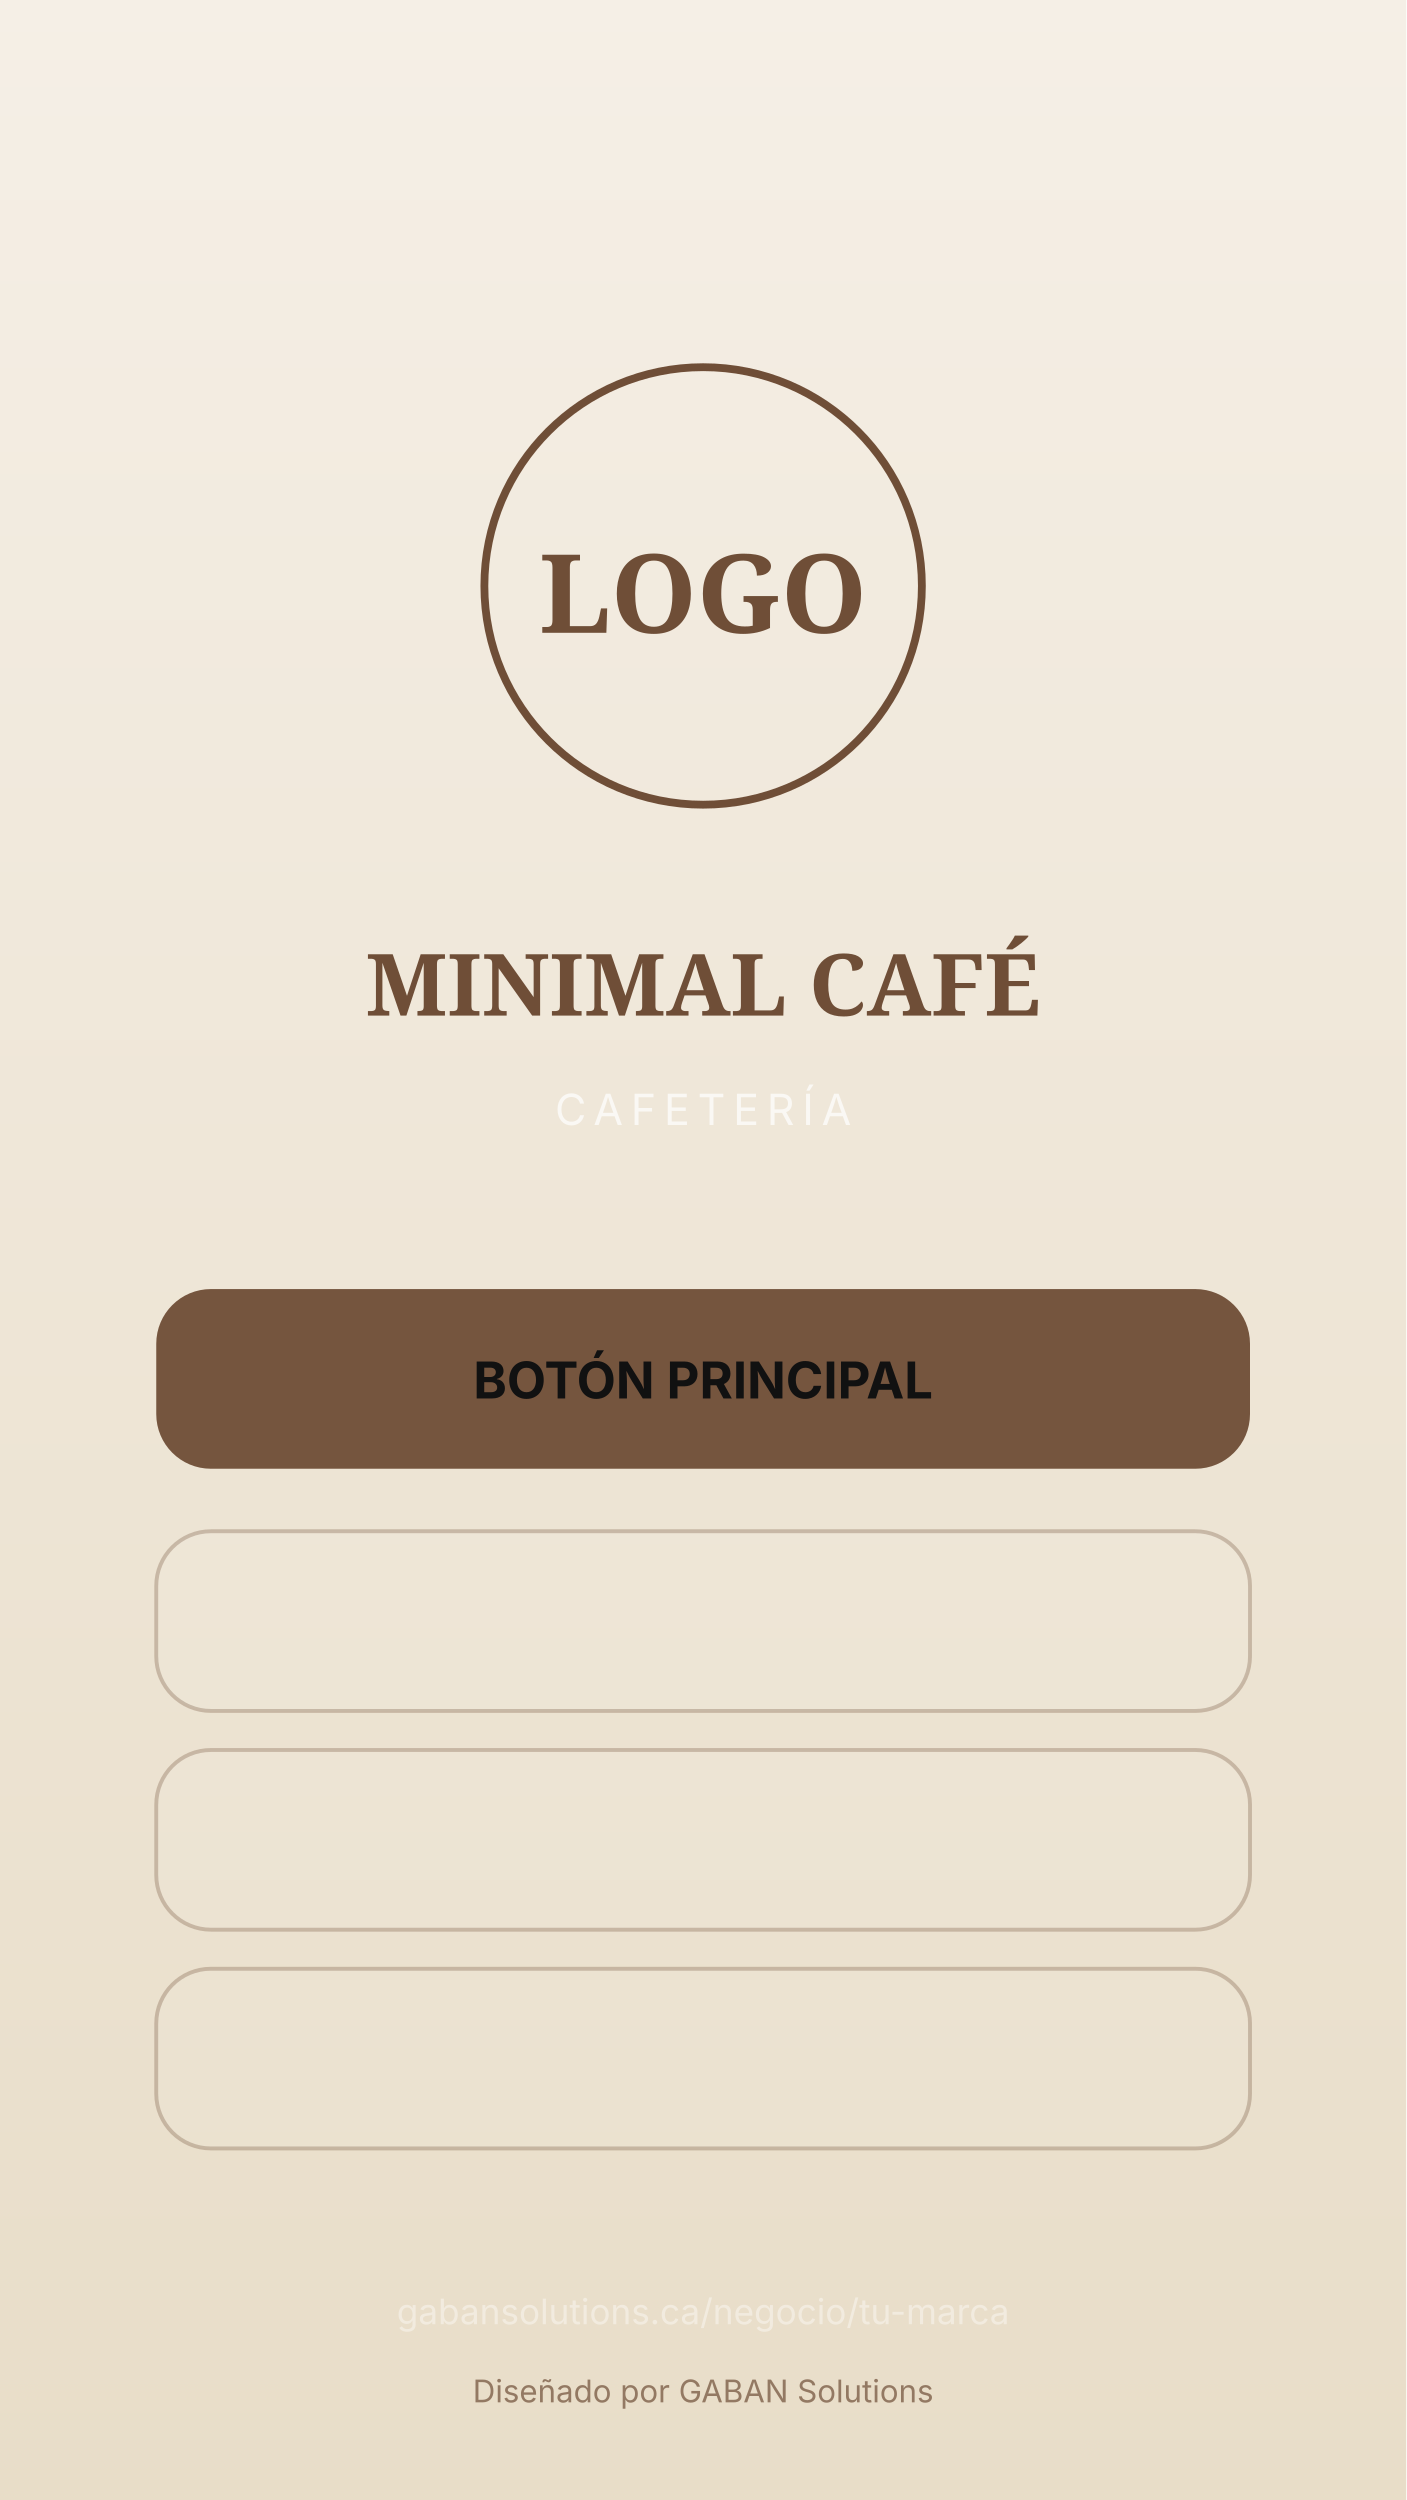
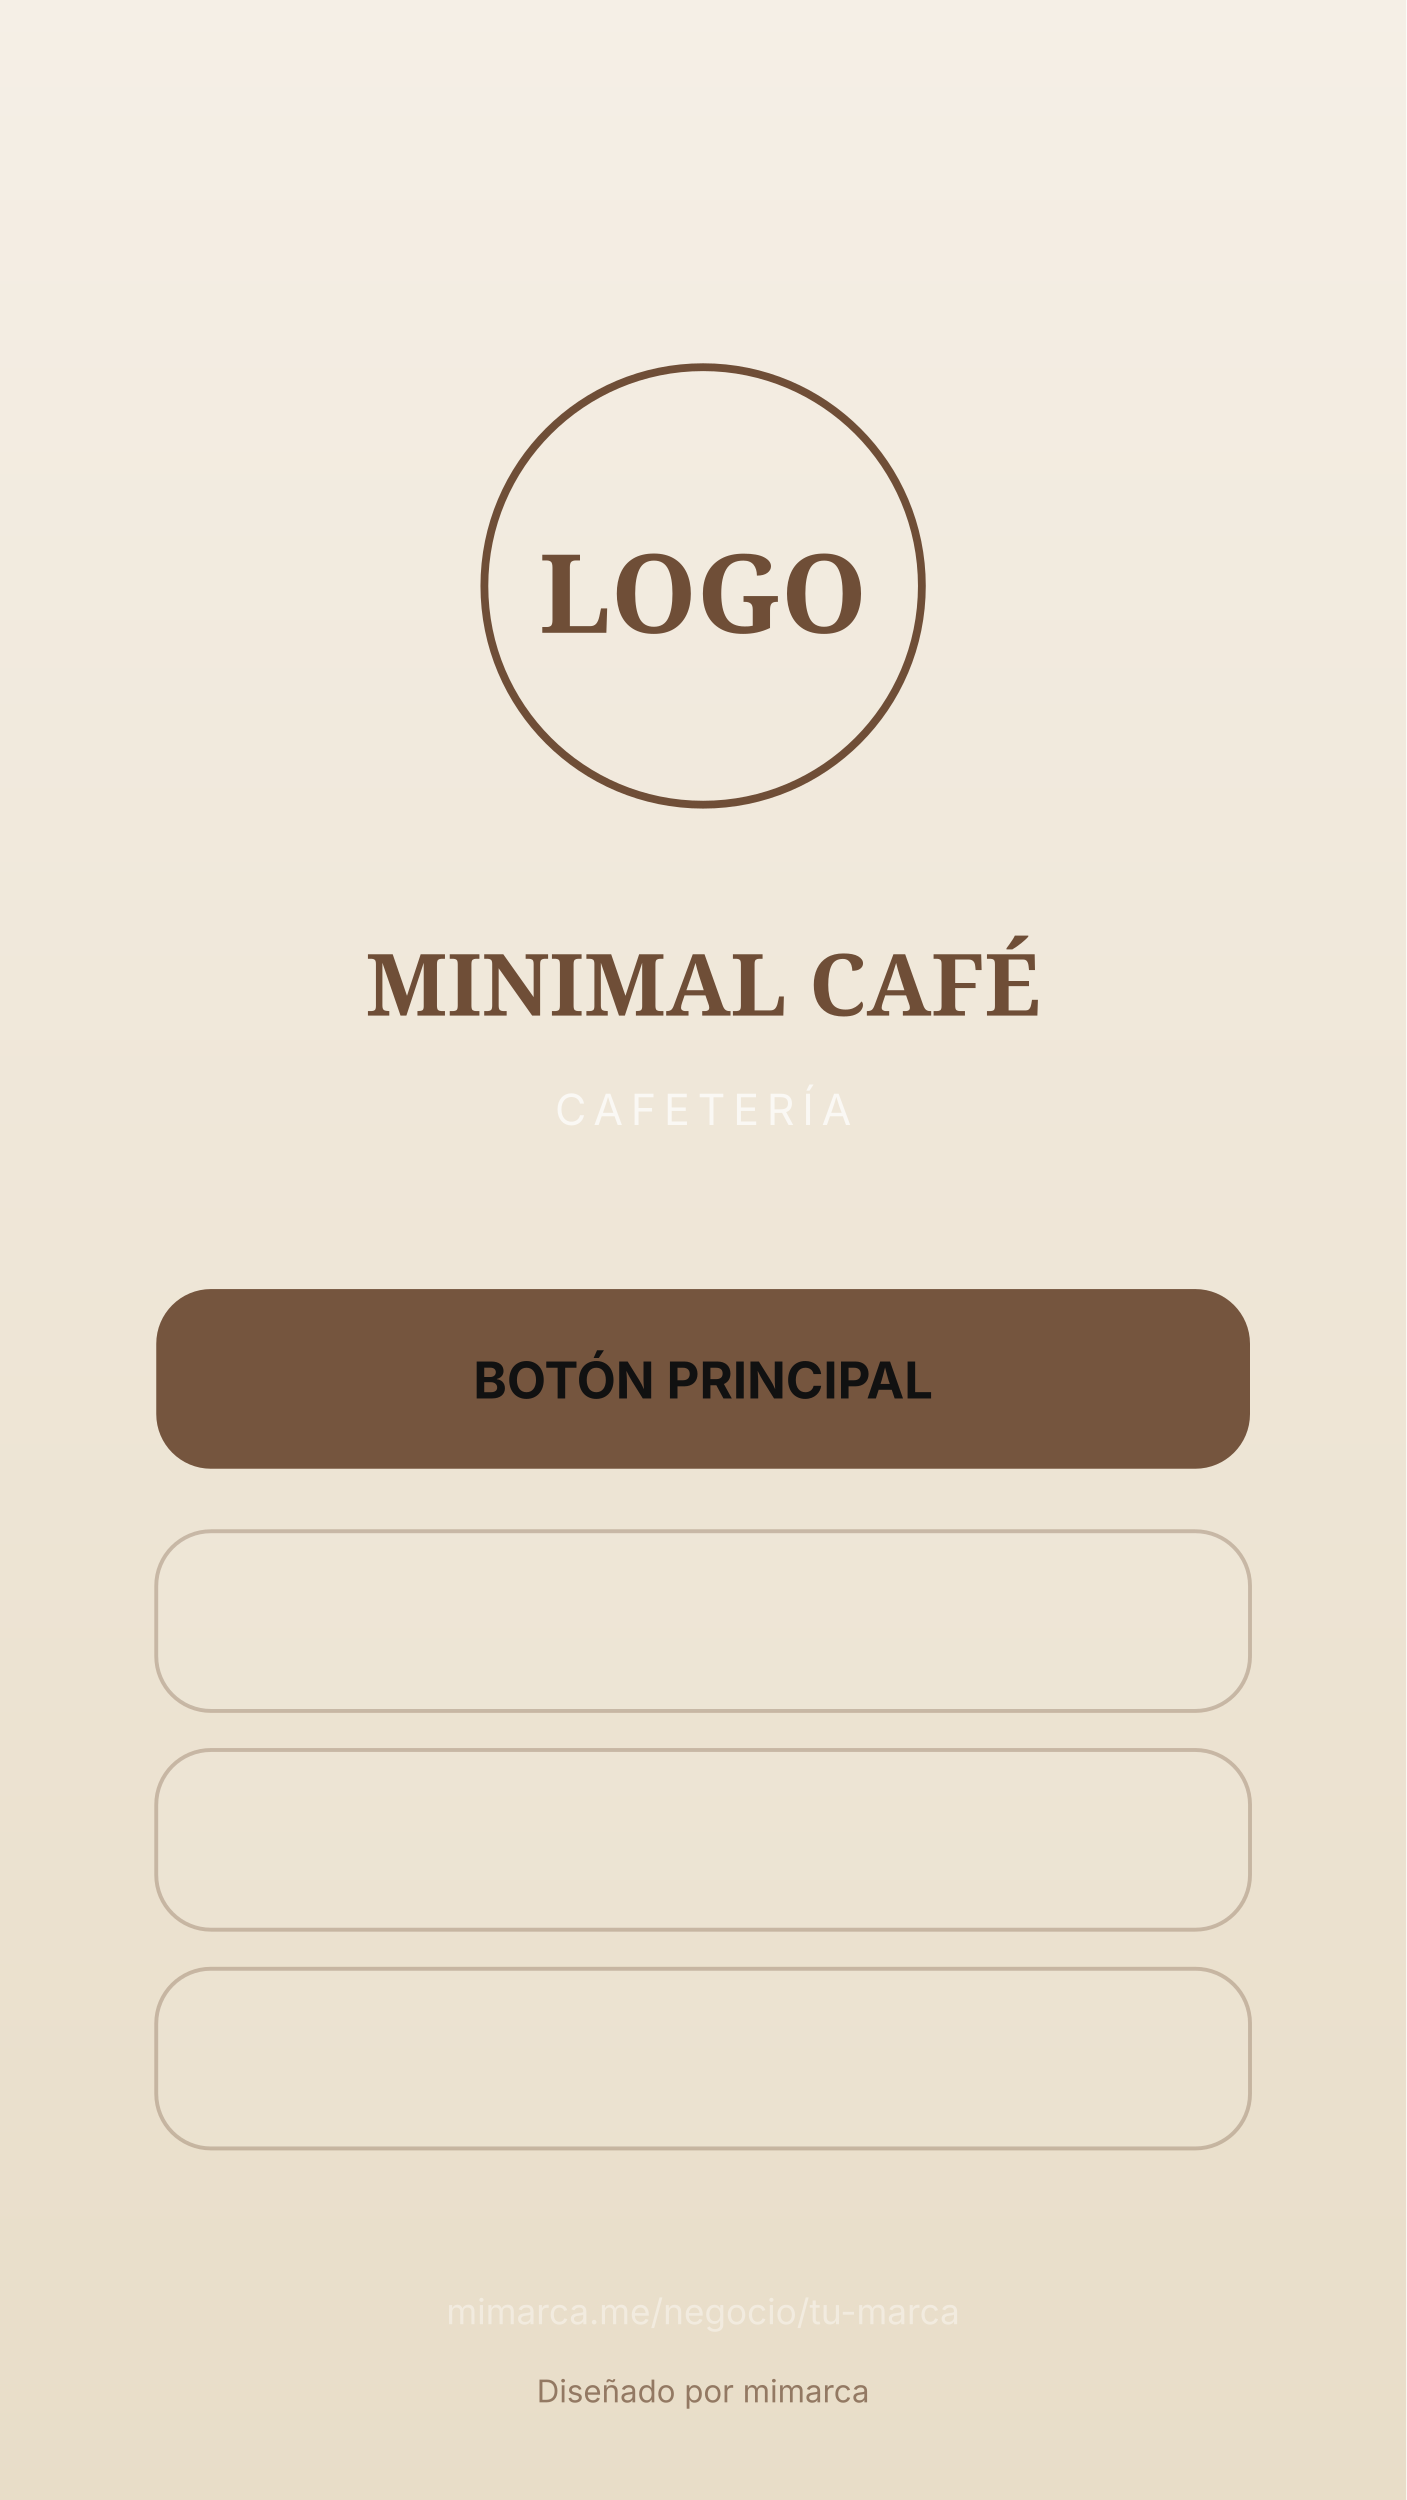
<svg xmlns="http://www.w3.org/2000/svg" viewBox="0 0 360 640" width="360" height="640">
  <defs>
    <linearGradient id="bg" x1="0" y1="0" x2="0" y2="1">
      <stop offset="0%" stop-color="#f5efe6" />
      <stop offset="100%" stop-color="#e8ddc8" />
    </linearGradient>
  </defs>
  <rect width="360" height="640" fill="url(#bg)" />
  <circle cx="180" cy="150" r="56" fill="none" stroke="#6f4e37" stroke-width="2" />
  <text x="180" y="162" text-anchor="middle" font-family="Georgia, serif" font-size="28" fill="#6f4e37" font-weight="700">LOGO</text>
  <text x="180" y="260" text-anchor="middle" font-family="Georgia, serif" font-size="22" fill="#6f4e37" font-weight="700">MINIMAL CAFÉ</text>
  <text x="180" y="288" text-anchor="middle" font-family="Inter, sans-serif" font-size="11" fill="rgba(255,255,255,0.7)" letter-spacing="2">CAFETERÍA</text>
  <rect x="40" y="330" width="280" height="46" rx="14" fill="#6f4e37" opacity="0.95" />
  <text x="180" y="358" text-anchor="middle" font-family="Inter, sans-serif" font-size="13" fill="#111" font-weight="700">BOTÓN PRINCIPAL</text>
  <rect x="40" y="392" width="280" height="46" rx="14" fill="rgba(255,255,255,0.06)" stroke="#6f4e37" stroke-opacity="0.3" />
  <rect x="40" y="448" width="280" height="46" rx="14" fill="rgba(255,255,255,0.06)" stroke="#6f4e37" stroke-opacity="0.3" />
  <rect x="40" y="504" width="280" height="46" rx="14" fill="rgba(255,255,255,0.06)" stroke="#6f4e37" stroke-opacity="0.3" />
-   <text x="180" y="595" text-anchor="middle" font-family="Inter, sans-serif" font-size="9" fill="rgba(255,255,255,0.4)">gabansolutions.ca/negocio/tu-marca</text>
-   <text x="180" y="615" text-anchor="middle" font-family="Inter, sans-serif" font-size="8" fill="#6f4e37" opacity="0.7">Diseñado por GABAN Solutions</text>
+   <text x="180" y="595" text-anchor="middle" font-family="Inter, sans-serif" font-size="9" fill="rgba(255,255,255,0.4)">mimarca.me/negocio/tu-marca</text>
+   <text x="180" y="615" text-anchor="middle" font-family="Inter, sans-serif" font-size="8" fill="#6f4e37" opacity="0.7">Diseñado por mimarca</text>
</svg>
